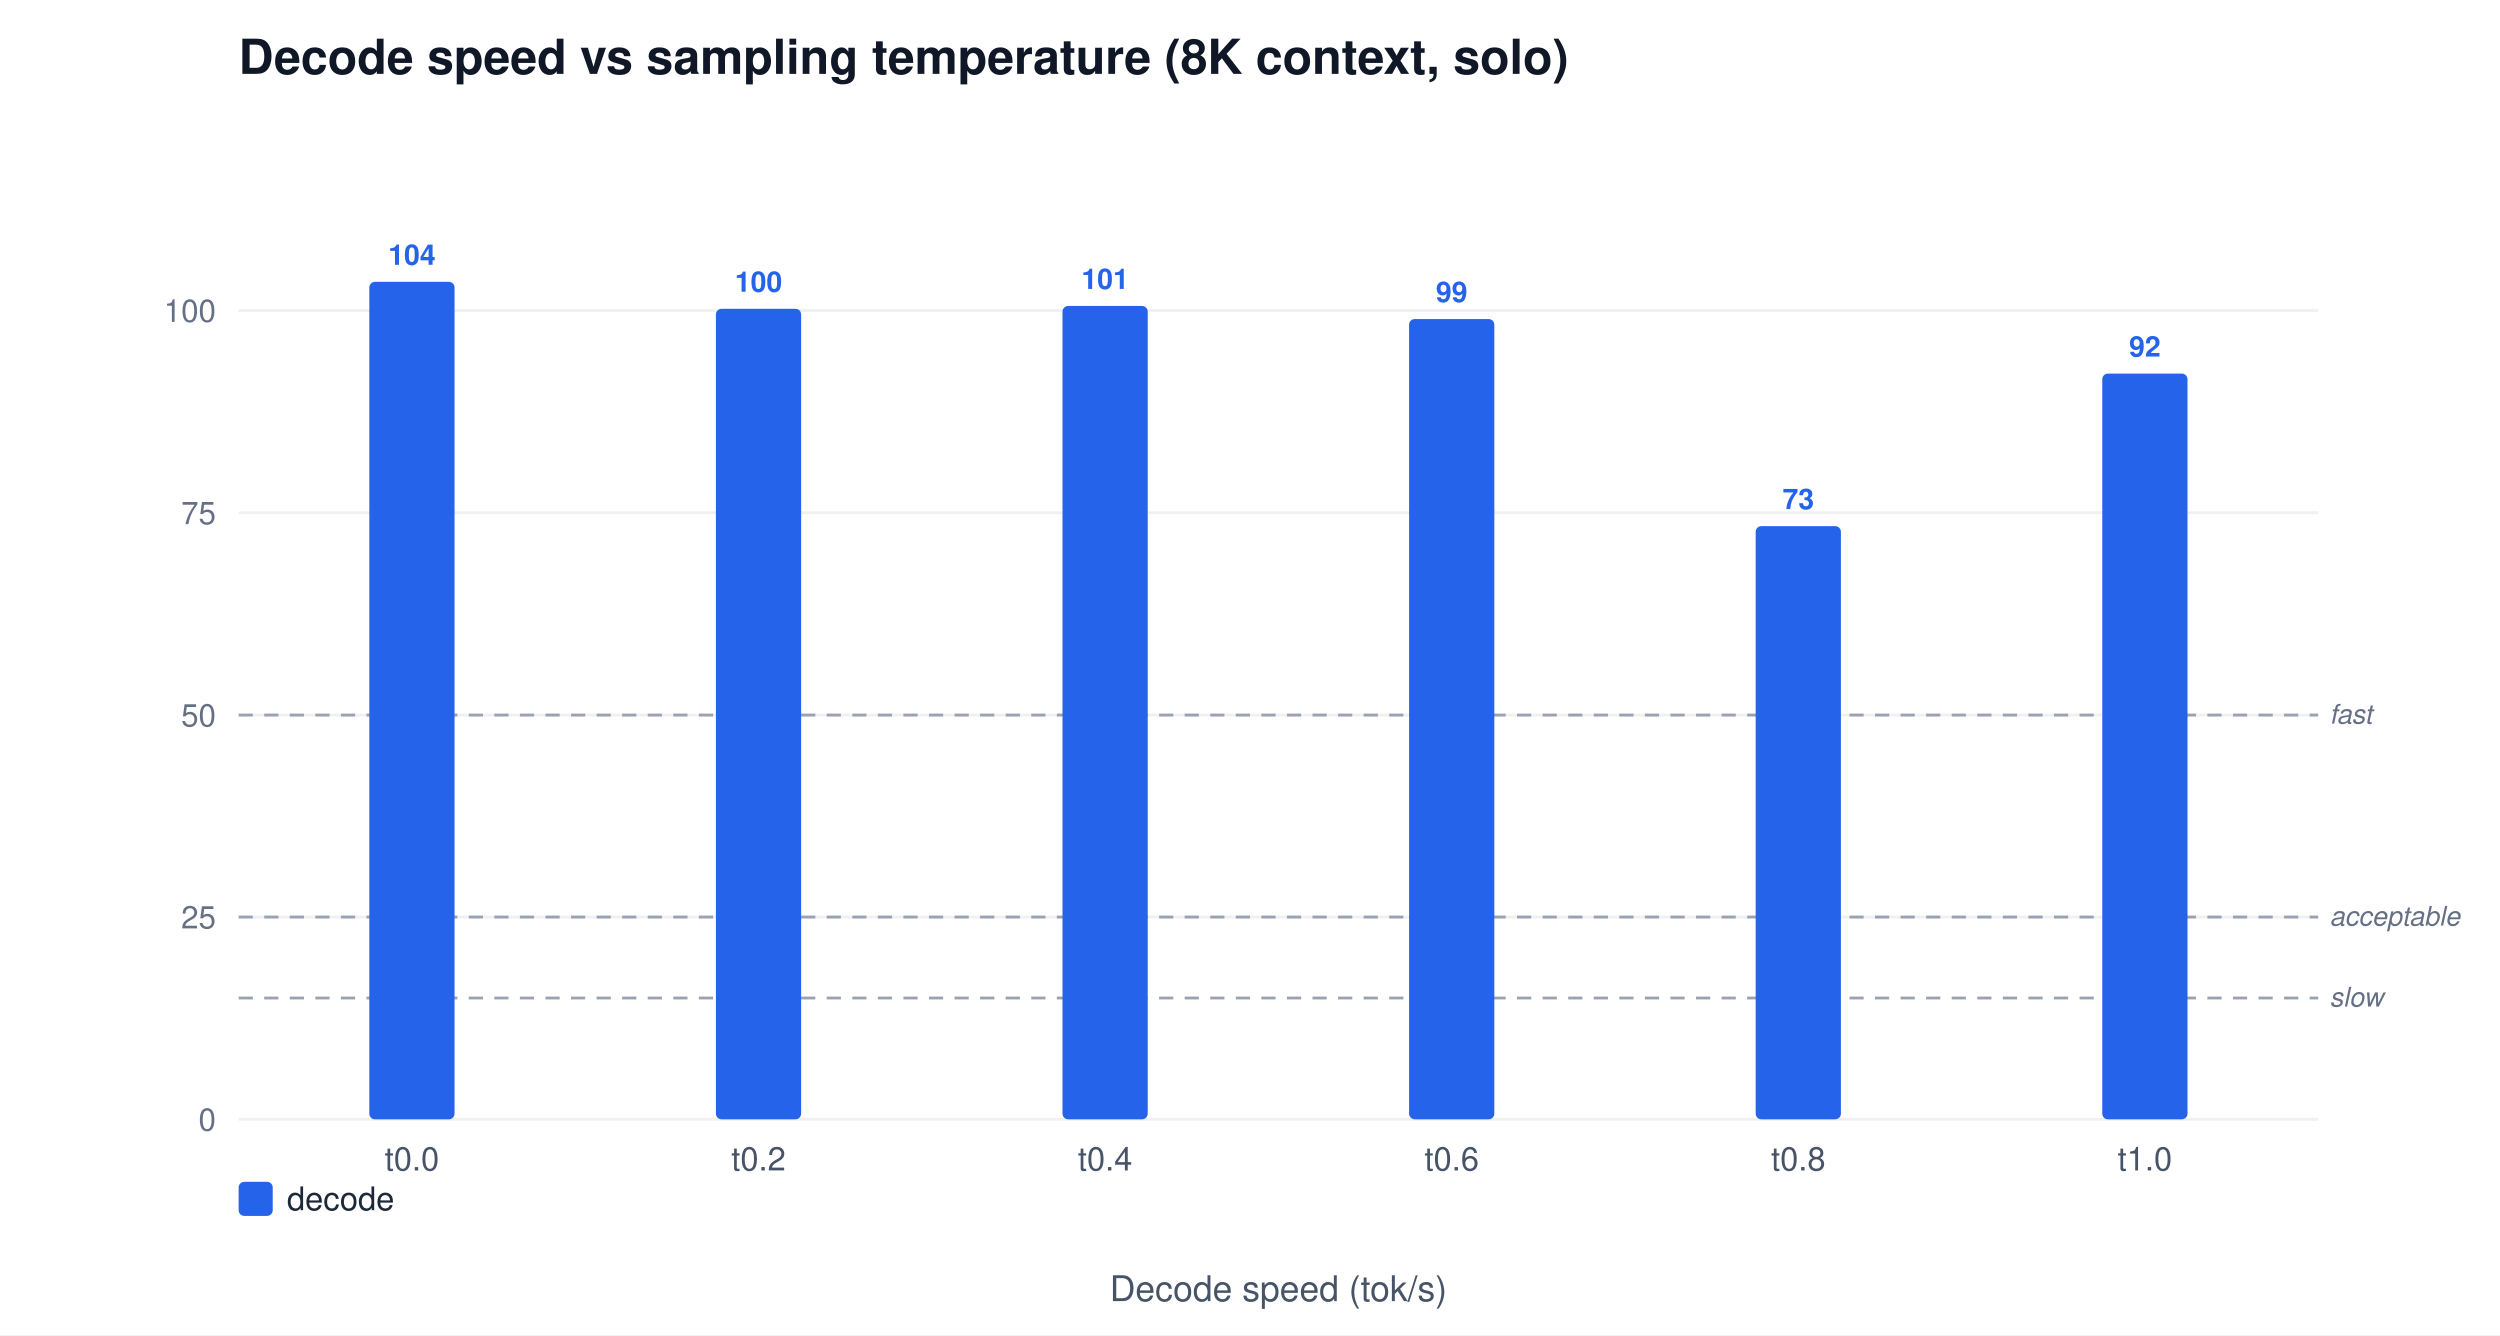
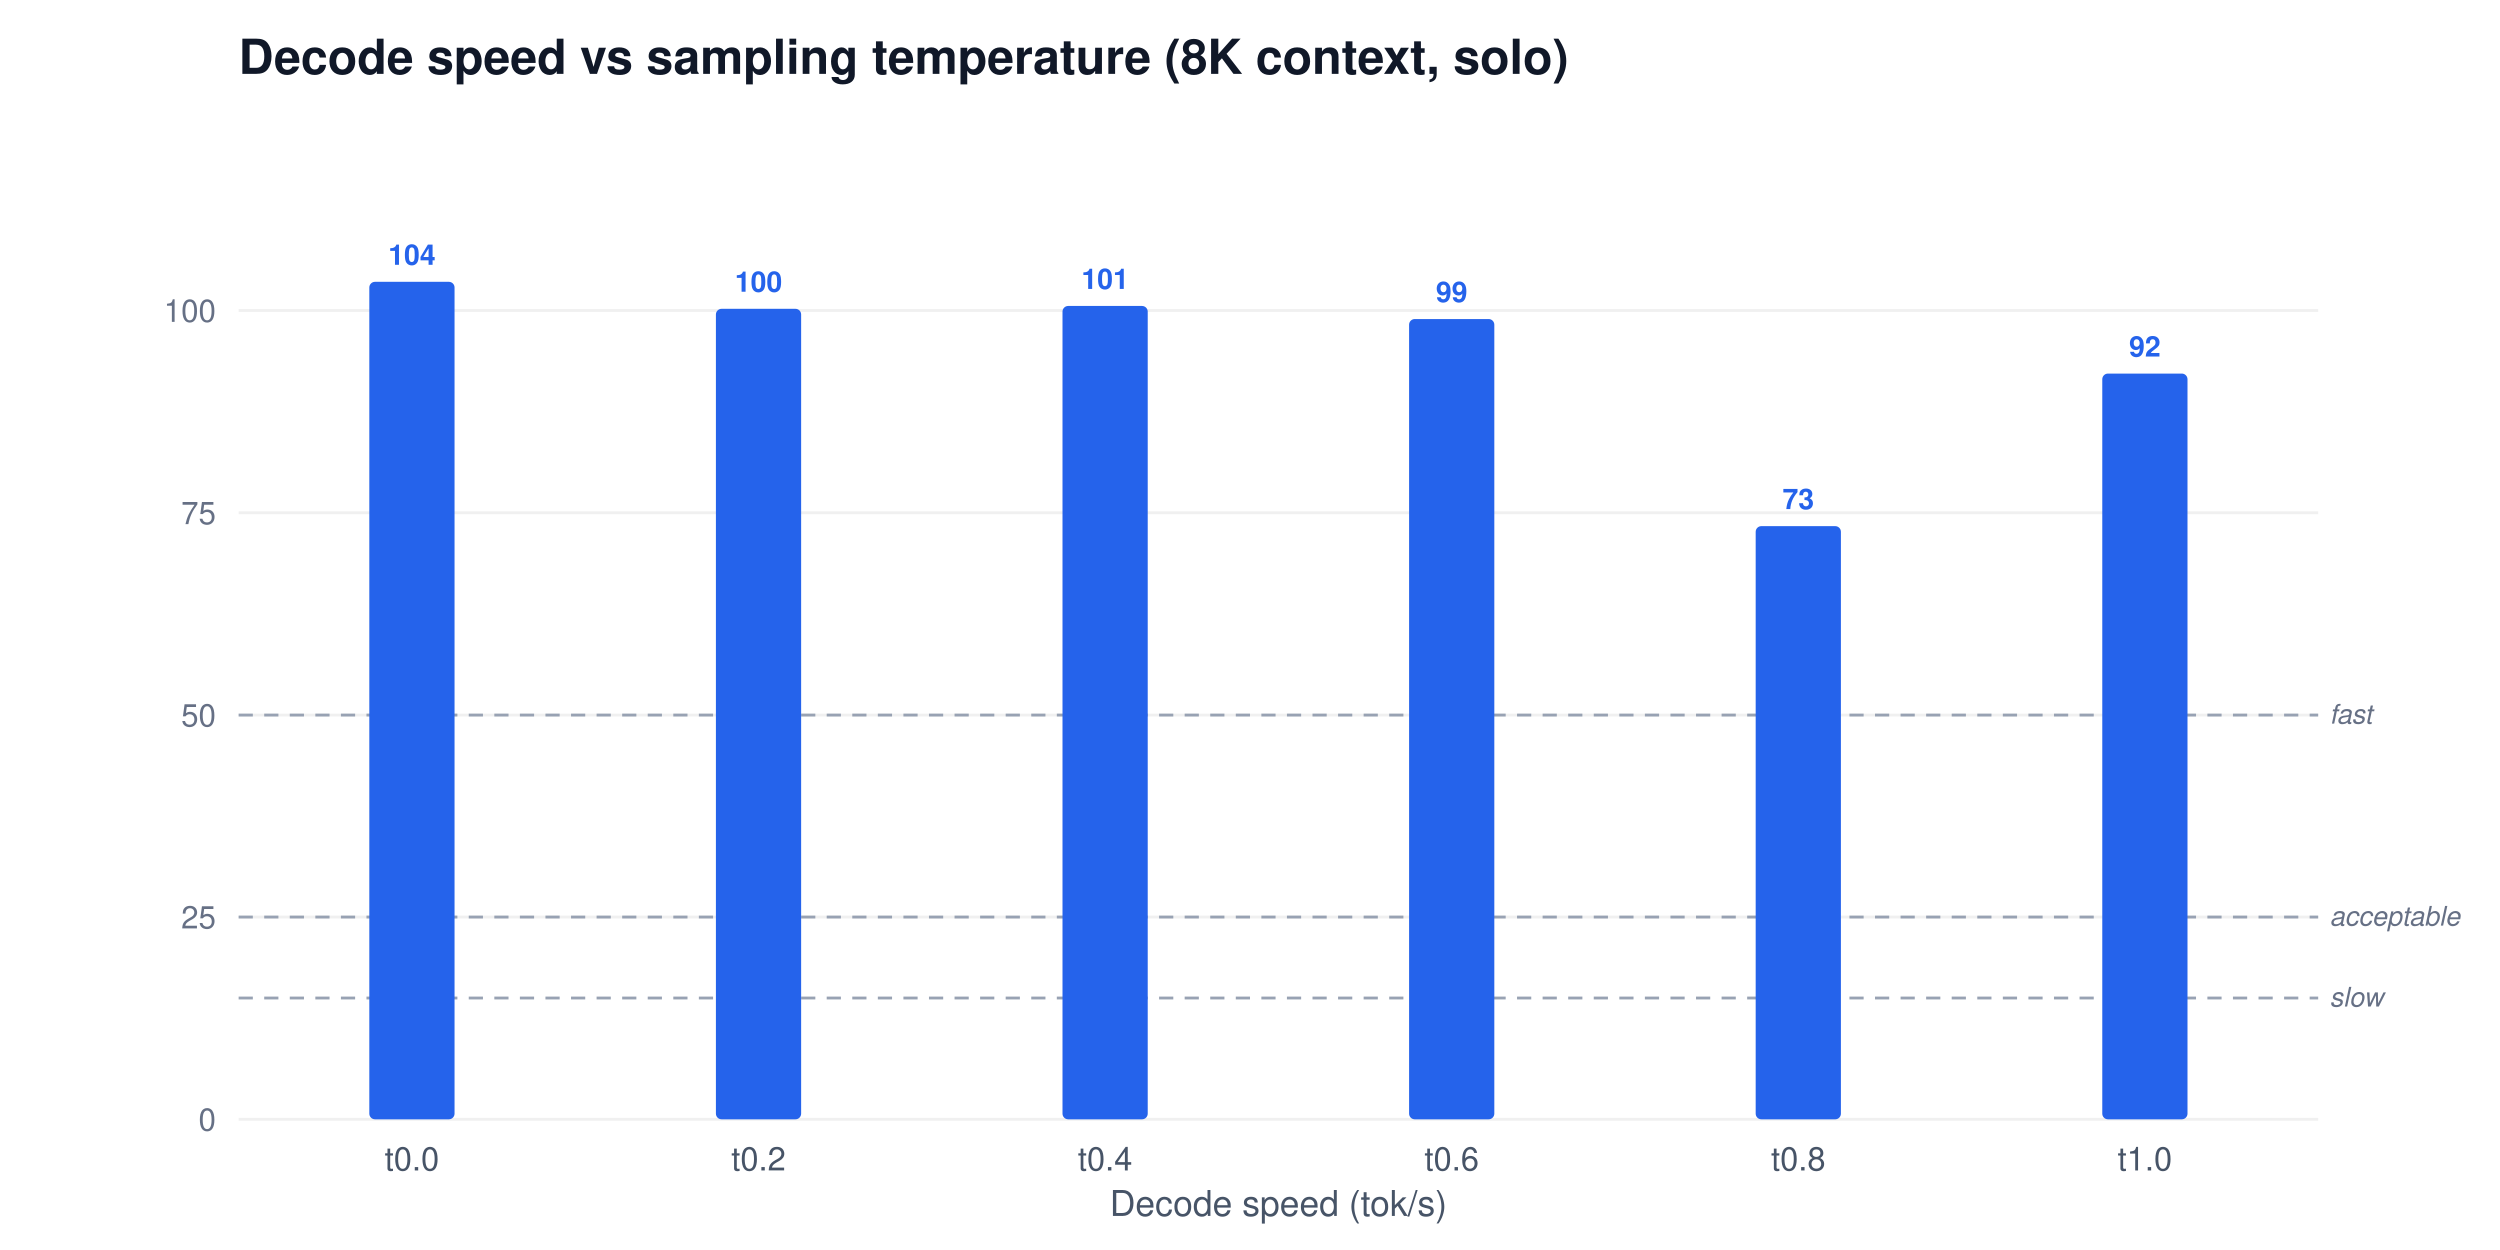
- <svg xmlns="http://www.w3.org/2000/svg" width="880" height="470" viewBox="0 0 880 470" font-family="Segoe UI, Helvetica, Arial, sans-serif">
-   <rect width="880" height="470" fill="#ffffff" />
+ <svg xmlns="http://www.w3.org/2000/svg" width="880" height="440" viewBox="0 0 880 440" font-family="Segoe UI, Helvetica, Arial, sans-serif">
+   <rect width="880" height="440" fill="#ffffff" />
  <text x="84" y="26" font-size="17" font-weight="600" fill="#101828">Decode speed vs sampling temperature (8K context, solo)</text>
  <line x1="84" y1="394.0" x2="816" y2="394.0" stroke="#f0f0f0" stroke-width="1" />
  <text x="76" y="398.0" font-size="11" fill="#667085" text-anchor="end">0</text>
  <line x1="84" y1="322.8" x2="816" y2="322.8" stroke="#f0f0f0" stroke-width="1" />
  <text x="76" y="326.8" font-size="11" fill="#667085" text-anchor="end">25</text>
  <line x1="84" y1="251.7" x2="816" y2="251.7" stroke="#f0f0f0" stroke-width="1" />
  <text x="76" y="255.7" font-size="11" fill="#667085" text-anchor="end">50</text>
  <line x1="84" y1="180.5" x2="816" y2="180.5" stroke="#f0f0f0" stroke-width="1" />
  <text x="76" y="184.5" font-size="11" fill="#667085" text-anchor="end">75</text>
  <line x1="84" y1="109.3" x2="816" y2="109.3" stroke="#f0f0f0" stroke-width="1" />
  <text x="76" y="113.3" font-size="11" fill="#667085" text-anchor="end">100</text>
  <line x1="84" y1="351.3" x2="816" y2="351.3" stroke="#98a2b3" stroke-width="1" stroke-dasharray="5 4" />
  <text x="820" y="354.3" font-size="9.5" fill="#667085" font-style="italic">slow</text>
  <line x1="84" y1="322.8" x2="816" y2="322.8" stroke="#98a2b3" stroke-width="1" stroke-dasharray="5 4" />
  <text x="820" y="325.8" font-size="9.5" fill="#667085" font-style="italic">acceptable</text>
  <line x1="84" y1="251.7" x2="816" y2="251.7" stroke="#98a2b3" stroke-width="1" stroke-dasharray="5 4" />
  <text x="820" y="254.7" font-size="9.5" fill="#667085" font-style="italic">fast</text>
  <rect x="130.0" y="99.2" width="30.0" height="294.8" fill="#2563eb" rx="2" />
  <text x="145.0" y="93.2" font-size="10" fill="#2563eb" text-anchor="middle" font-weight="600">104</text>
  <text x="145.0" y="412" font-size="11.5" fill="#475467" text-anchor="middle">t0.0</text>
  <rect x="252.0" y="108.7" width="30.0" height="285.3" fill="#2563eb" rx="2" />
  <text x="267.0" y="102.7" font-size="10" fill="#2563eb" text-anchor="middle" font-weight="600">100</text>
  <text x="267.0" y="412" font-size="11.5" fill="#475467" text-anchor="middle">t0.2</text>
  <rect x="374.0" y="107.7" width="30.0" height="286.3" fill="#2563eb" rx="2" />
  <text x="389.0" y="101.7" font-size="10" fill="#2563eb" text-anchor="middle" font-weight="600">101</text>
  <text x="389.0" y="412" font-size="11.5" fill="#475467" text-anchor="middle">t0.4</text>
  <rect x="496.0" y="112.3" width="30.0" height="281.7" fill="#2563eb" rx="2" />
  <text x="511.0" y="106.3" font-size="10" fill="#2563eb" text-anchor="middle" font-weight="600">99</text>
  <text x="511.0" y="412" font-size="11.5" fill="#475467" text-anchor="middle">t0.6</text>
  <rect x="618.0" y="185.2" width="30.0" height="208.8" fill="#2563eb" rx="2" />
  <text x="633.0" y="179.2" font-size="10" fill="#2563eb" text-anchor="middle" font-weight="600">73</text>
  <text x="633.0" y="412" font-size="11.5" fill="#475467" text-anchor="middle">t0.8</text>
  <rect x="740.0" y="131.5" width="30.0" height="262.5" fill="#2563eb" rx="2" />
  <text x="755.0" y="125.5" font-size="10" fill="#2563eb" text-anchor="middle" font-weight="600">92</text>
  <text x="755.0" y="412" font-size="11.5" fill="#475467" text-anchor="middle">t1.0</text>
-   <rect x="84" y="416" width="12" height="12" fill="#2563eb" rx="2" />
-   <text x="101" y="426" font-size="11.5" fill="#1d2939">decode</text>
-   <text x="450" y="458" font-size="12.5" fill="#475467" text-anchor="middle">Decode speed (tok/s)</text>
+   <text x="450" y="428" font-size="12.5" fill="#475467" text-anchor="middle">Decode speed (tok/s)</text>
</svg>
